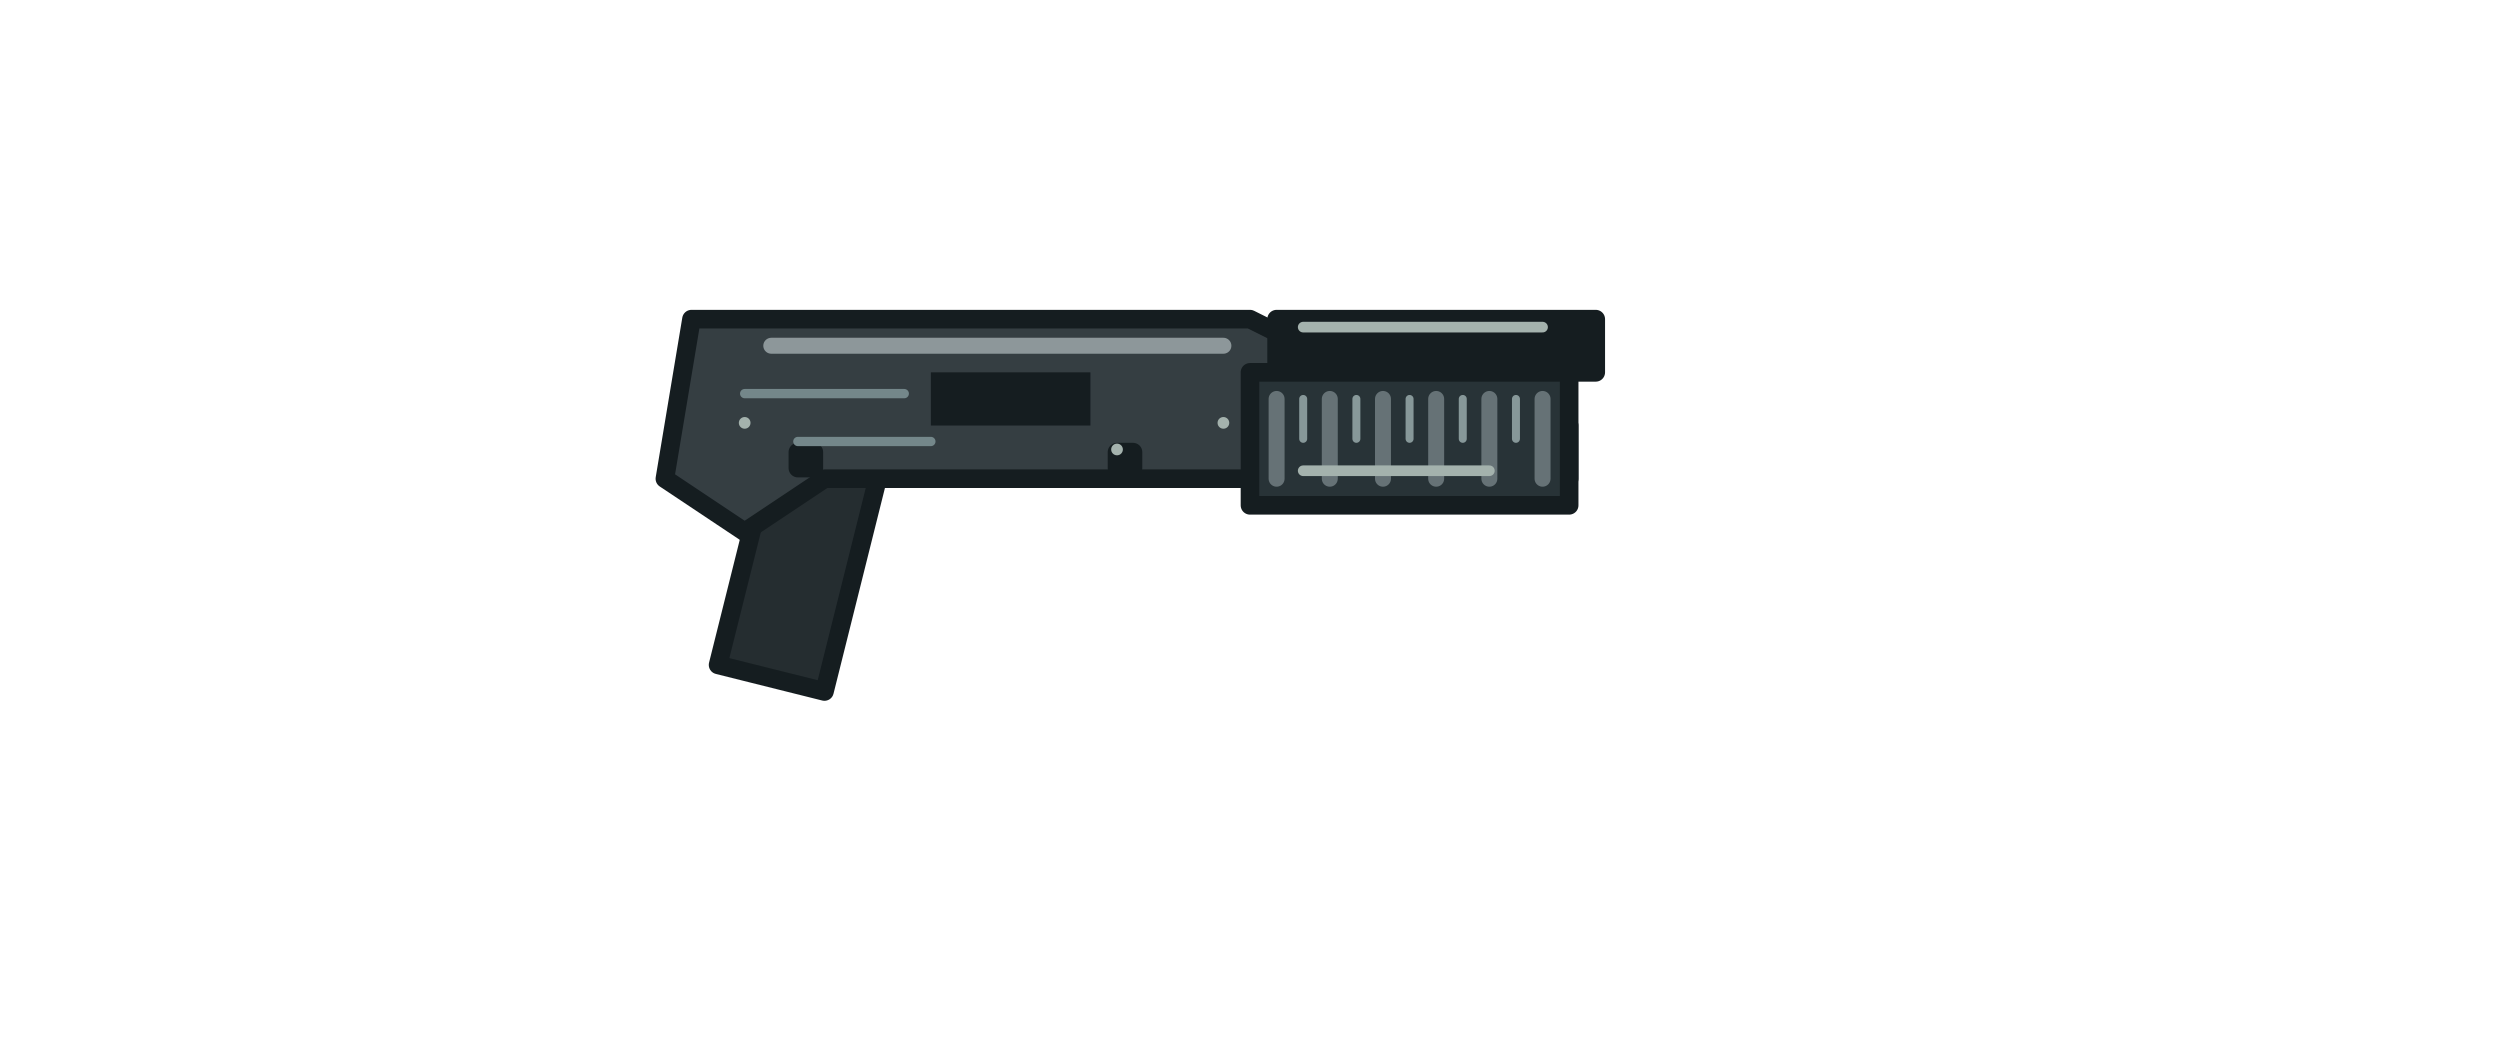
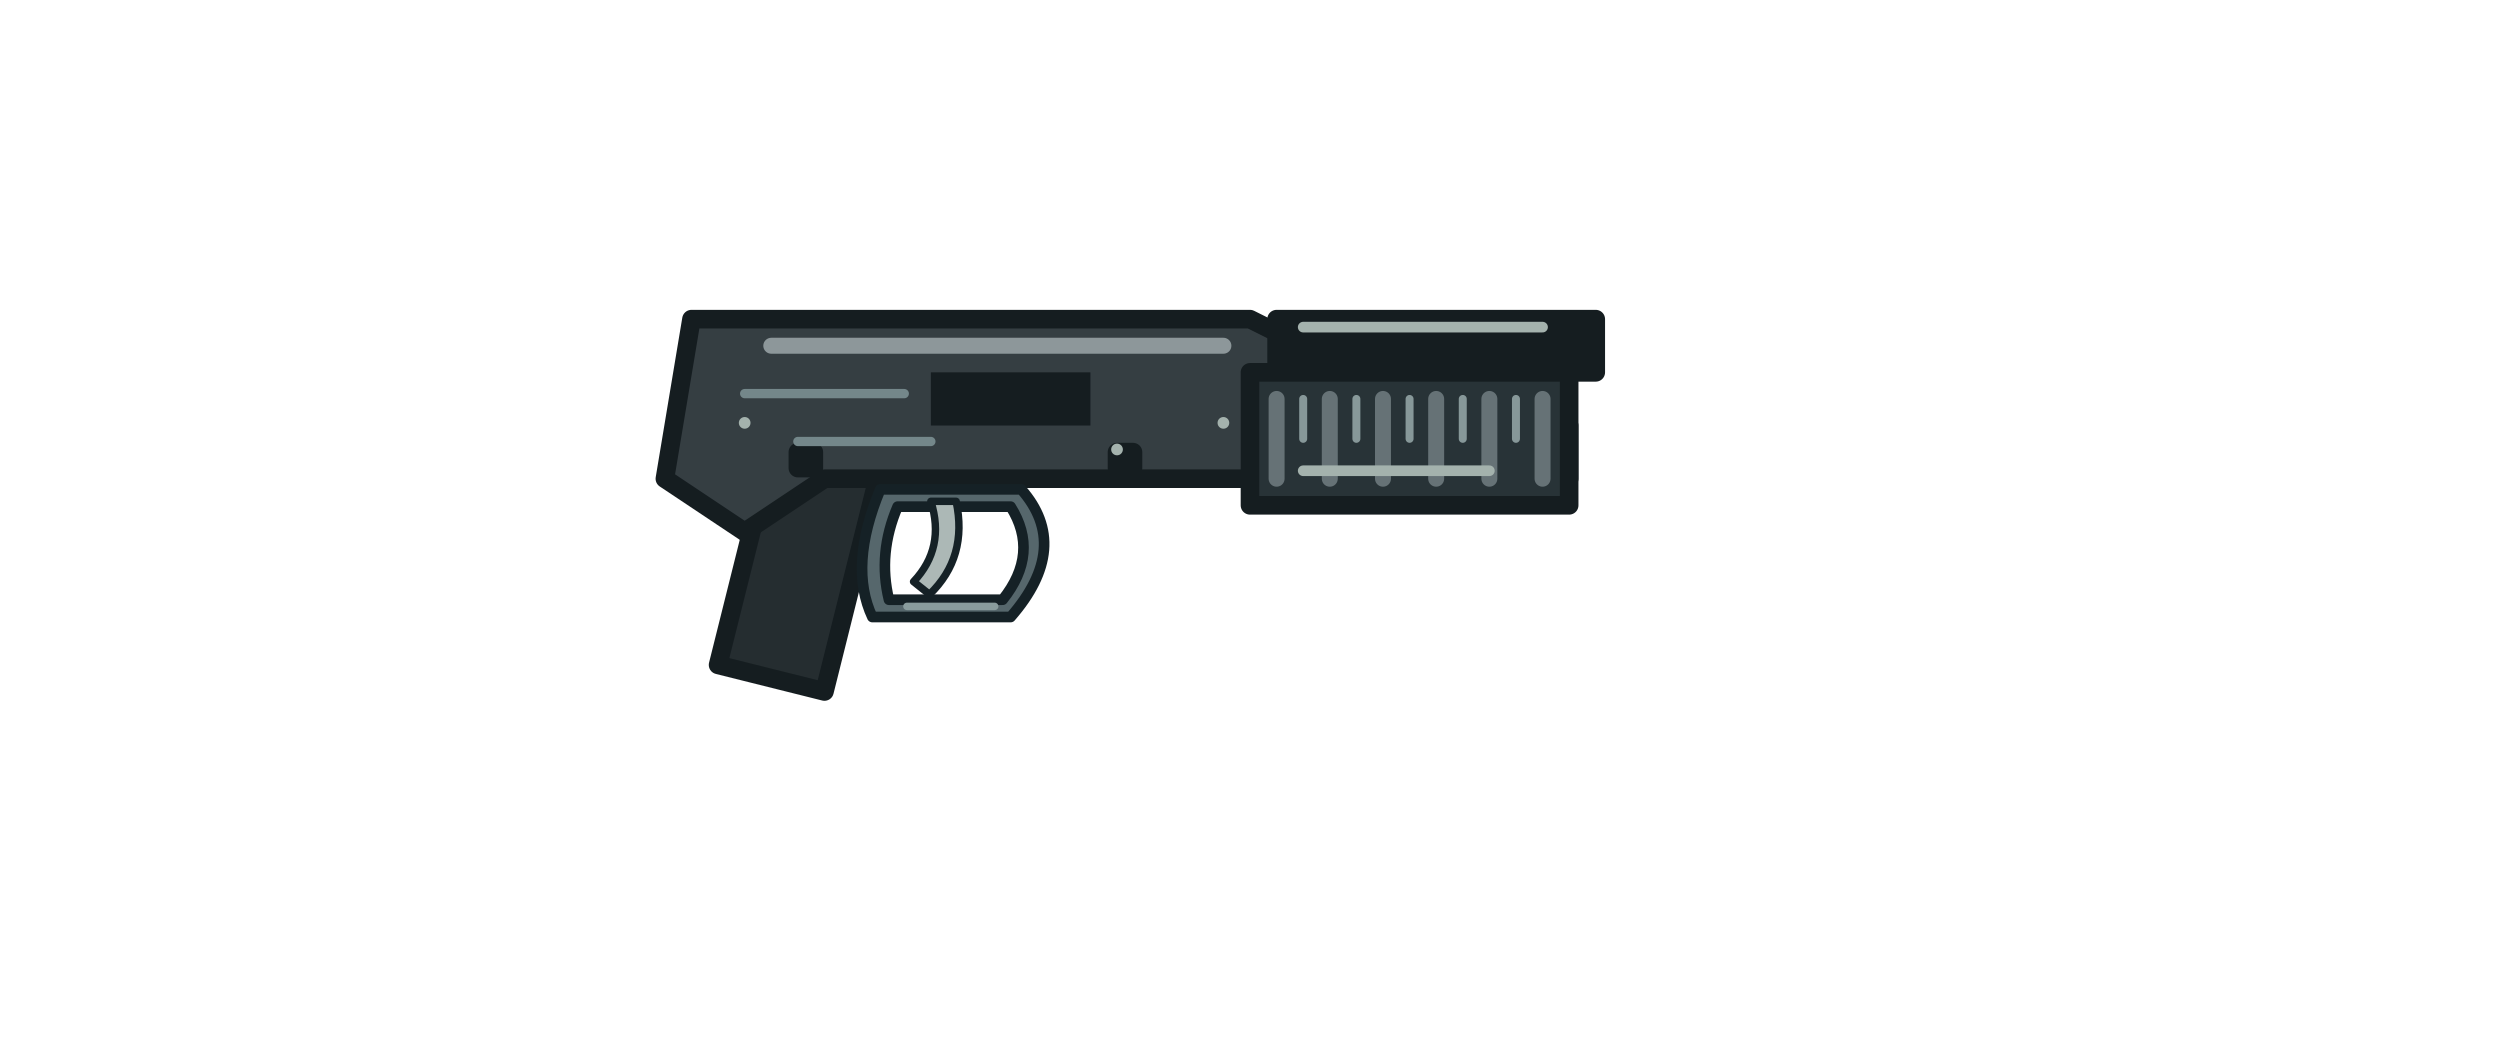
<svg xmlns="http://www.w3.org/2000/svg" width="752" height="320" viewBox="-18 -12 94 40">
  <g id="display_firearm">
    <path d="M11 5 L15 6 13 14 9 13Z" fill="#252d30" stroke="#151d20" stroke-width="0.7" stroke-linejoin="round" stroke-linecap="round" />
    <path d="M8 0 H29 L33 2 32 6 H13 L10 8 7 6Z" fill="#353e42" stroke="#151d20" stroke-width="0.7" stroke-linejoin="round" stroke-linecap="round" />
    <path d="M30 0 h12 v2 h-12Z" fill="#151d20" stroke="#151d20" stroke-width="0.7" stroke-linejoin="round" stroke-linecap="round" />
    <path d="M30 4 h11 v2 h-11Z" fill="#151d20" stroke="#151d20" stroke-width="0.7" stroke-linejoin="round" stroke-linecap="round" />
    <path d="M29 2 h12 v5 h-12Z" fill="#283337" stroke="#151d20" stroke-width="0.7" stroke-linejoin="round" stroke-linecap="round" />
    <path d="M17 2 h6 v2 h-6Z" fill="#151d20" stroke="none" stroke-width="0.7" stroke-linejoin="round" stroke-linecap="round" />
    <path d="M11 1 H28" fill="none" stroke="#8d979a" stroke-width="0.6" stroke-linejoin="round" stroke-linecap="round" />
    <path d="M12 5 h0.6 v0.6 h-0.6Z" fill="#8d979a" stroke="#151d20" stroke-width="0.7" stroke-linejoin="round" stroke-linecap="round" />
    <path d="M24 5 h0.6 v0.6 h-0.6Z" fill="#8d979a" stroke="#151d20" stroke-width="0.7" stroke-linejoin="round" stroke-linecap="round" />
    <path d="M30 3 v3" fill="none" stroke="#667276" stroke-width="0.6" stroke-linejoin="round" stroke-linecap="round" />
    <path d="M32 3 v3" fill="none" stroke="#667276" stroke-width="0.6" stroke-linejoin="round" stroke-linecap="round" />
    <path d="M34 3 v3" fill="none" stroke="#667276" stroke-width="0.6" stroke-linejoin="round" stroke-linecap="round" />
    <path d="M36 3 v3" fill="none" stroke="#667276" stroke-width="0.6" stroke-linejoin="round" stroke-linecap="round" />
    <path d="M38 3 v3" fill="none" stroke="#667276" stroke-width="0.6" stroke-linejoin="round" stroke-linecap="round" />
    <path d="M40 3 v3" fill="none" stroke="#667276" stroke-width="0.6" stroke-linejoin="round" stroke-linecap="round" />
    <path d="M10 2.8 H16 M12 4.6 H17" fill="none" stroke="#74878a" stroke-width="0.35" stroke-linejoin="round" stroke-linecap="round" />
    <circle cx="10" cy="3.9" r="0.22" fill="#a4b2ad" />
    <circle cx="24" cy="4.9" r="0.22" fill="#a4b2ad" />
    <circle cx="28" cy="3.9" r="0.22" fill="#a4b2ad" />
    <path d="M31 .3 H40 M31 5.7 H38" fill="none" stroke="#a4b2ad" stroke-width="0.4" stroke-linejoin="round" stroke-linecap="round" />
    <path d="M31 3 v1.5" fill="none" stroke="#879899" stroke-width="0.3" stroke-linejoin="round" stroke-linecap="round" />
    <path d="M33 3 v1.5" fill="none" stroke="#879899" stroke-width="0.3" stroke-linejoin="round" stroke-linecap="round" />
    <path d="M35 3 v1.5" fill="none" stroke="#879899" stroke-width="0.3" stroke-linejoin="round" stroke-linecap="round" />
    <path d="M37 3 v1.5" fill="none" stroke="#879899" stroke-width="0.3" stroke-linejoin="round" stroke-linecap="round" />
    <path d="M39 3 v1.5" fill="none" stroke="#879899" stroke-width="0.3" stroke-linejoin="round" stroke-linecap="round" />
+     <g id="trigger_assembly">
+       <path d="M15.1 6.4 H20.4 Q22.3 8.56 20.0 11.2 H14.8 Q13.9 9.28 15.1 6.4Z M15.75 7.05 Q15.0 8.8 15.425 10.55 H19.7 Q21.1 8.8 20.0 7.05Z" fill="#56676c" stroke="#152126" stroke-width="0.4" stroke-linejoin="round" stroke-linecap="round" fill-rule="evenodd" />
+       <path d="M17.0 6.85h.95 Q18.4 8.95 16.95 10.35l-.6 -.48 Q17.55 8.6 17.0 6.85Z" fill="#acb8b6" stroke="#152126" stroke-width="0.28" stroke-linejoin="round" stroke-linecap="round" />
+       <path d="M16.1 10.8 H19.4" fill="none" stroke="#899c9d" stroke-width="0.28" stroke-linejoin="round" stroke-linecap="round" />
+     </g>
  </g>
</svg>
